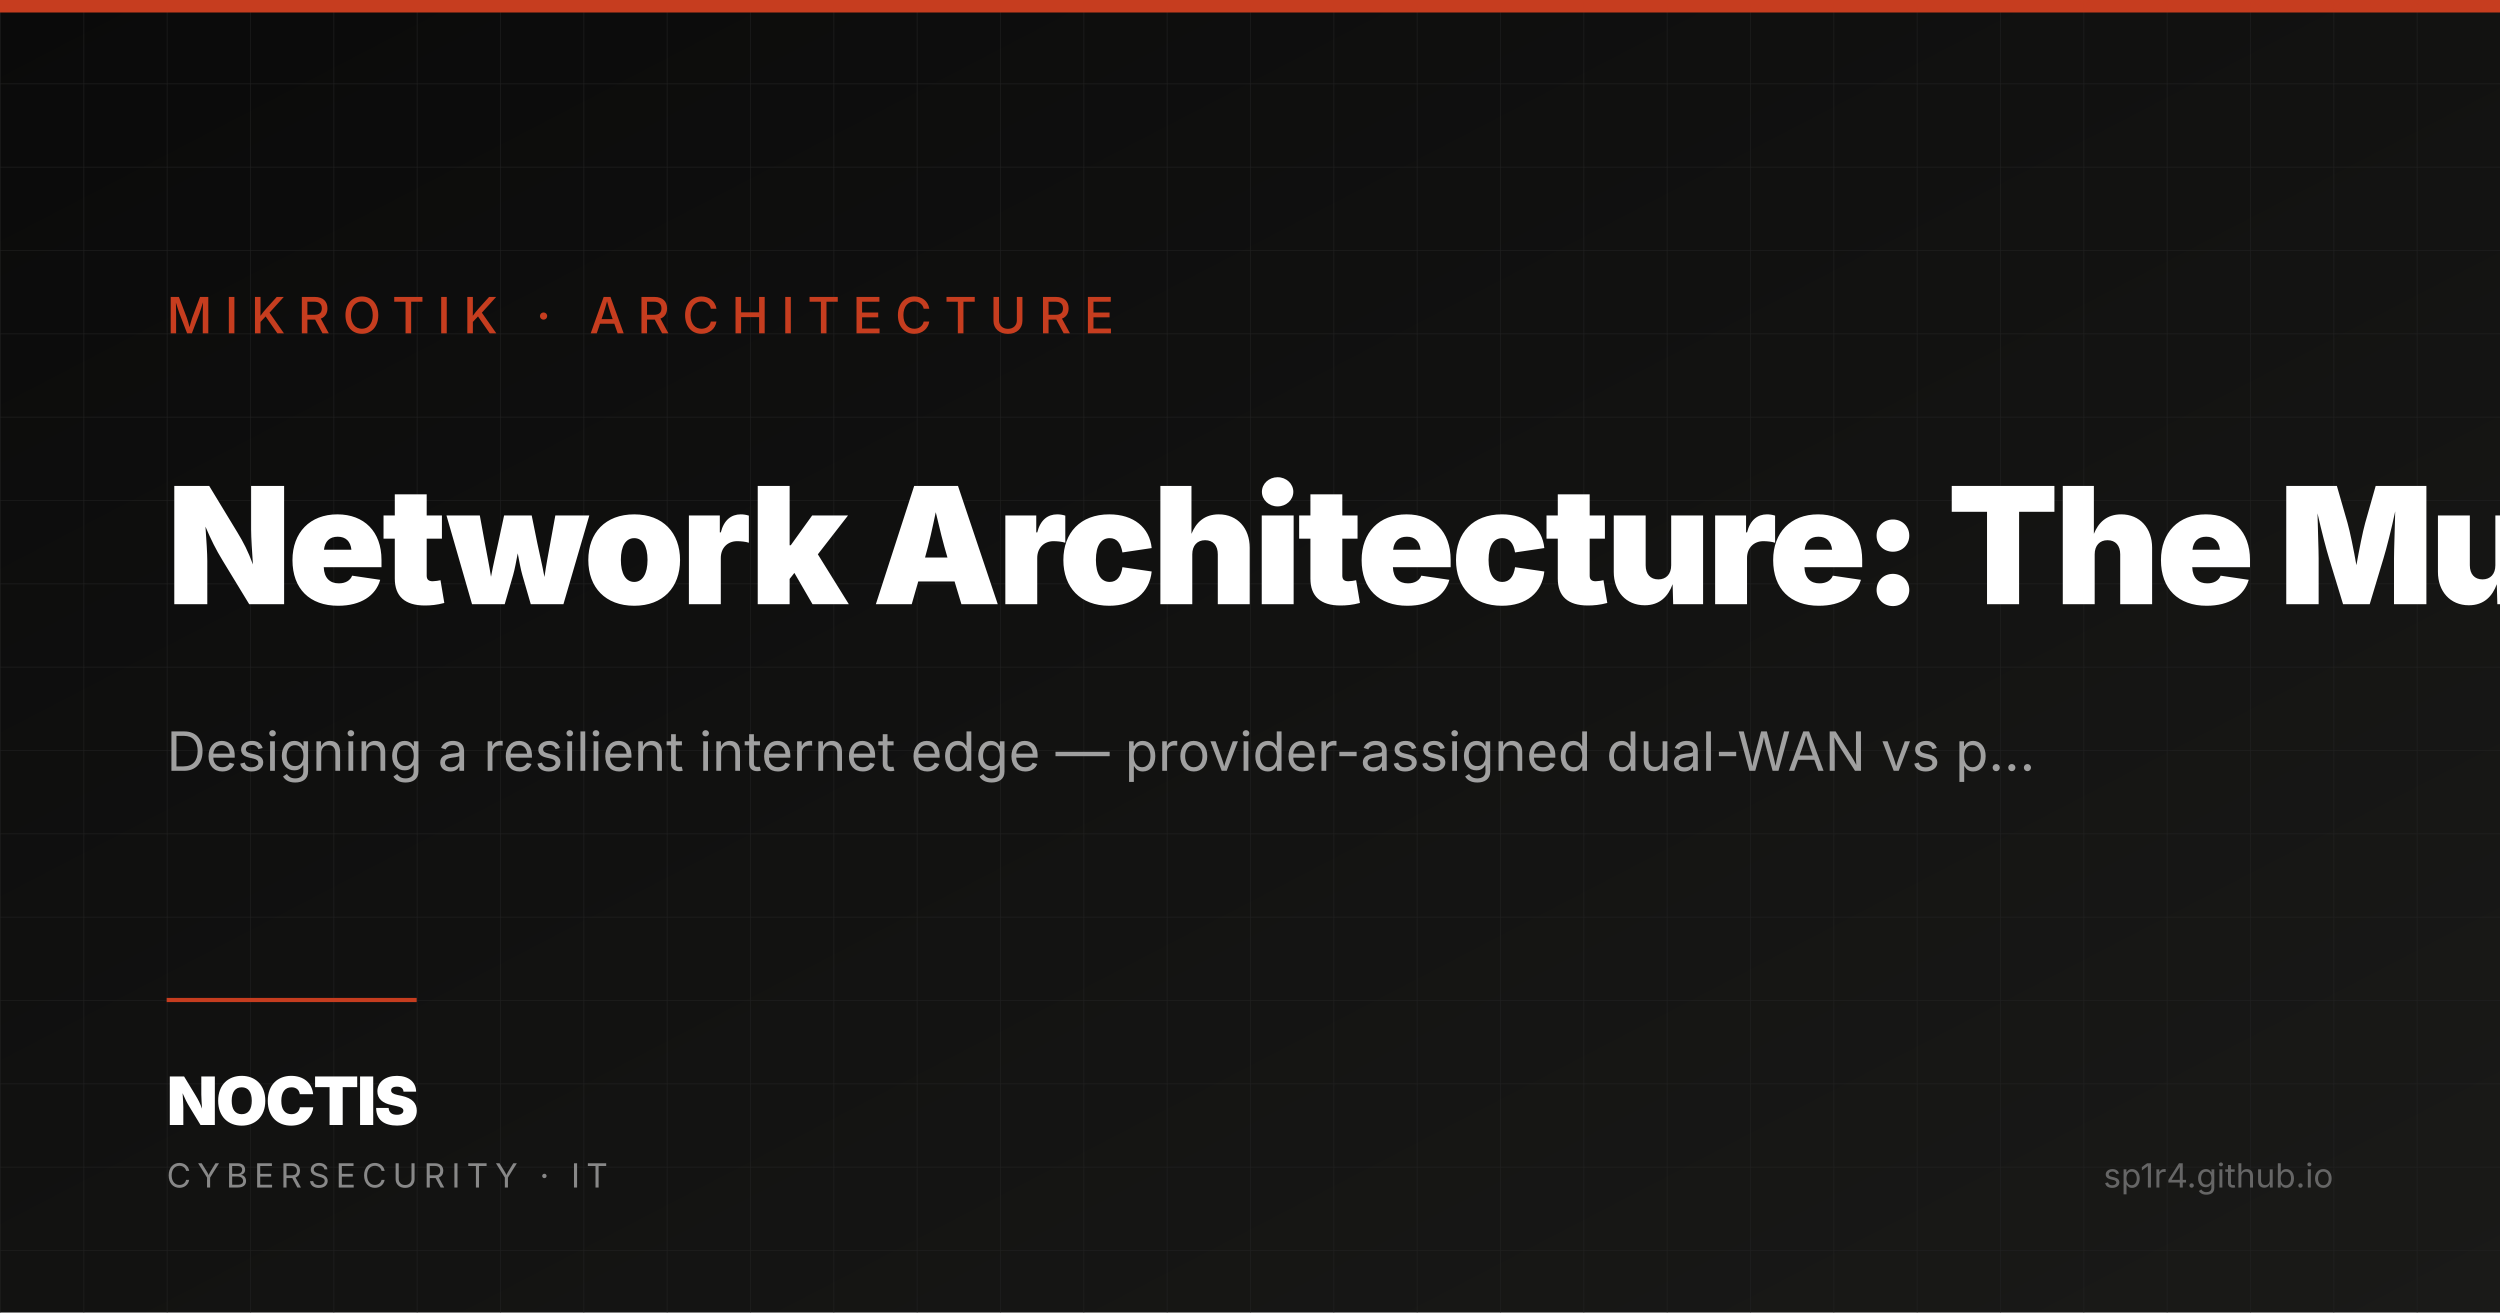
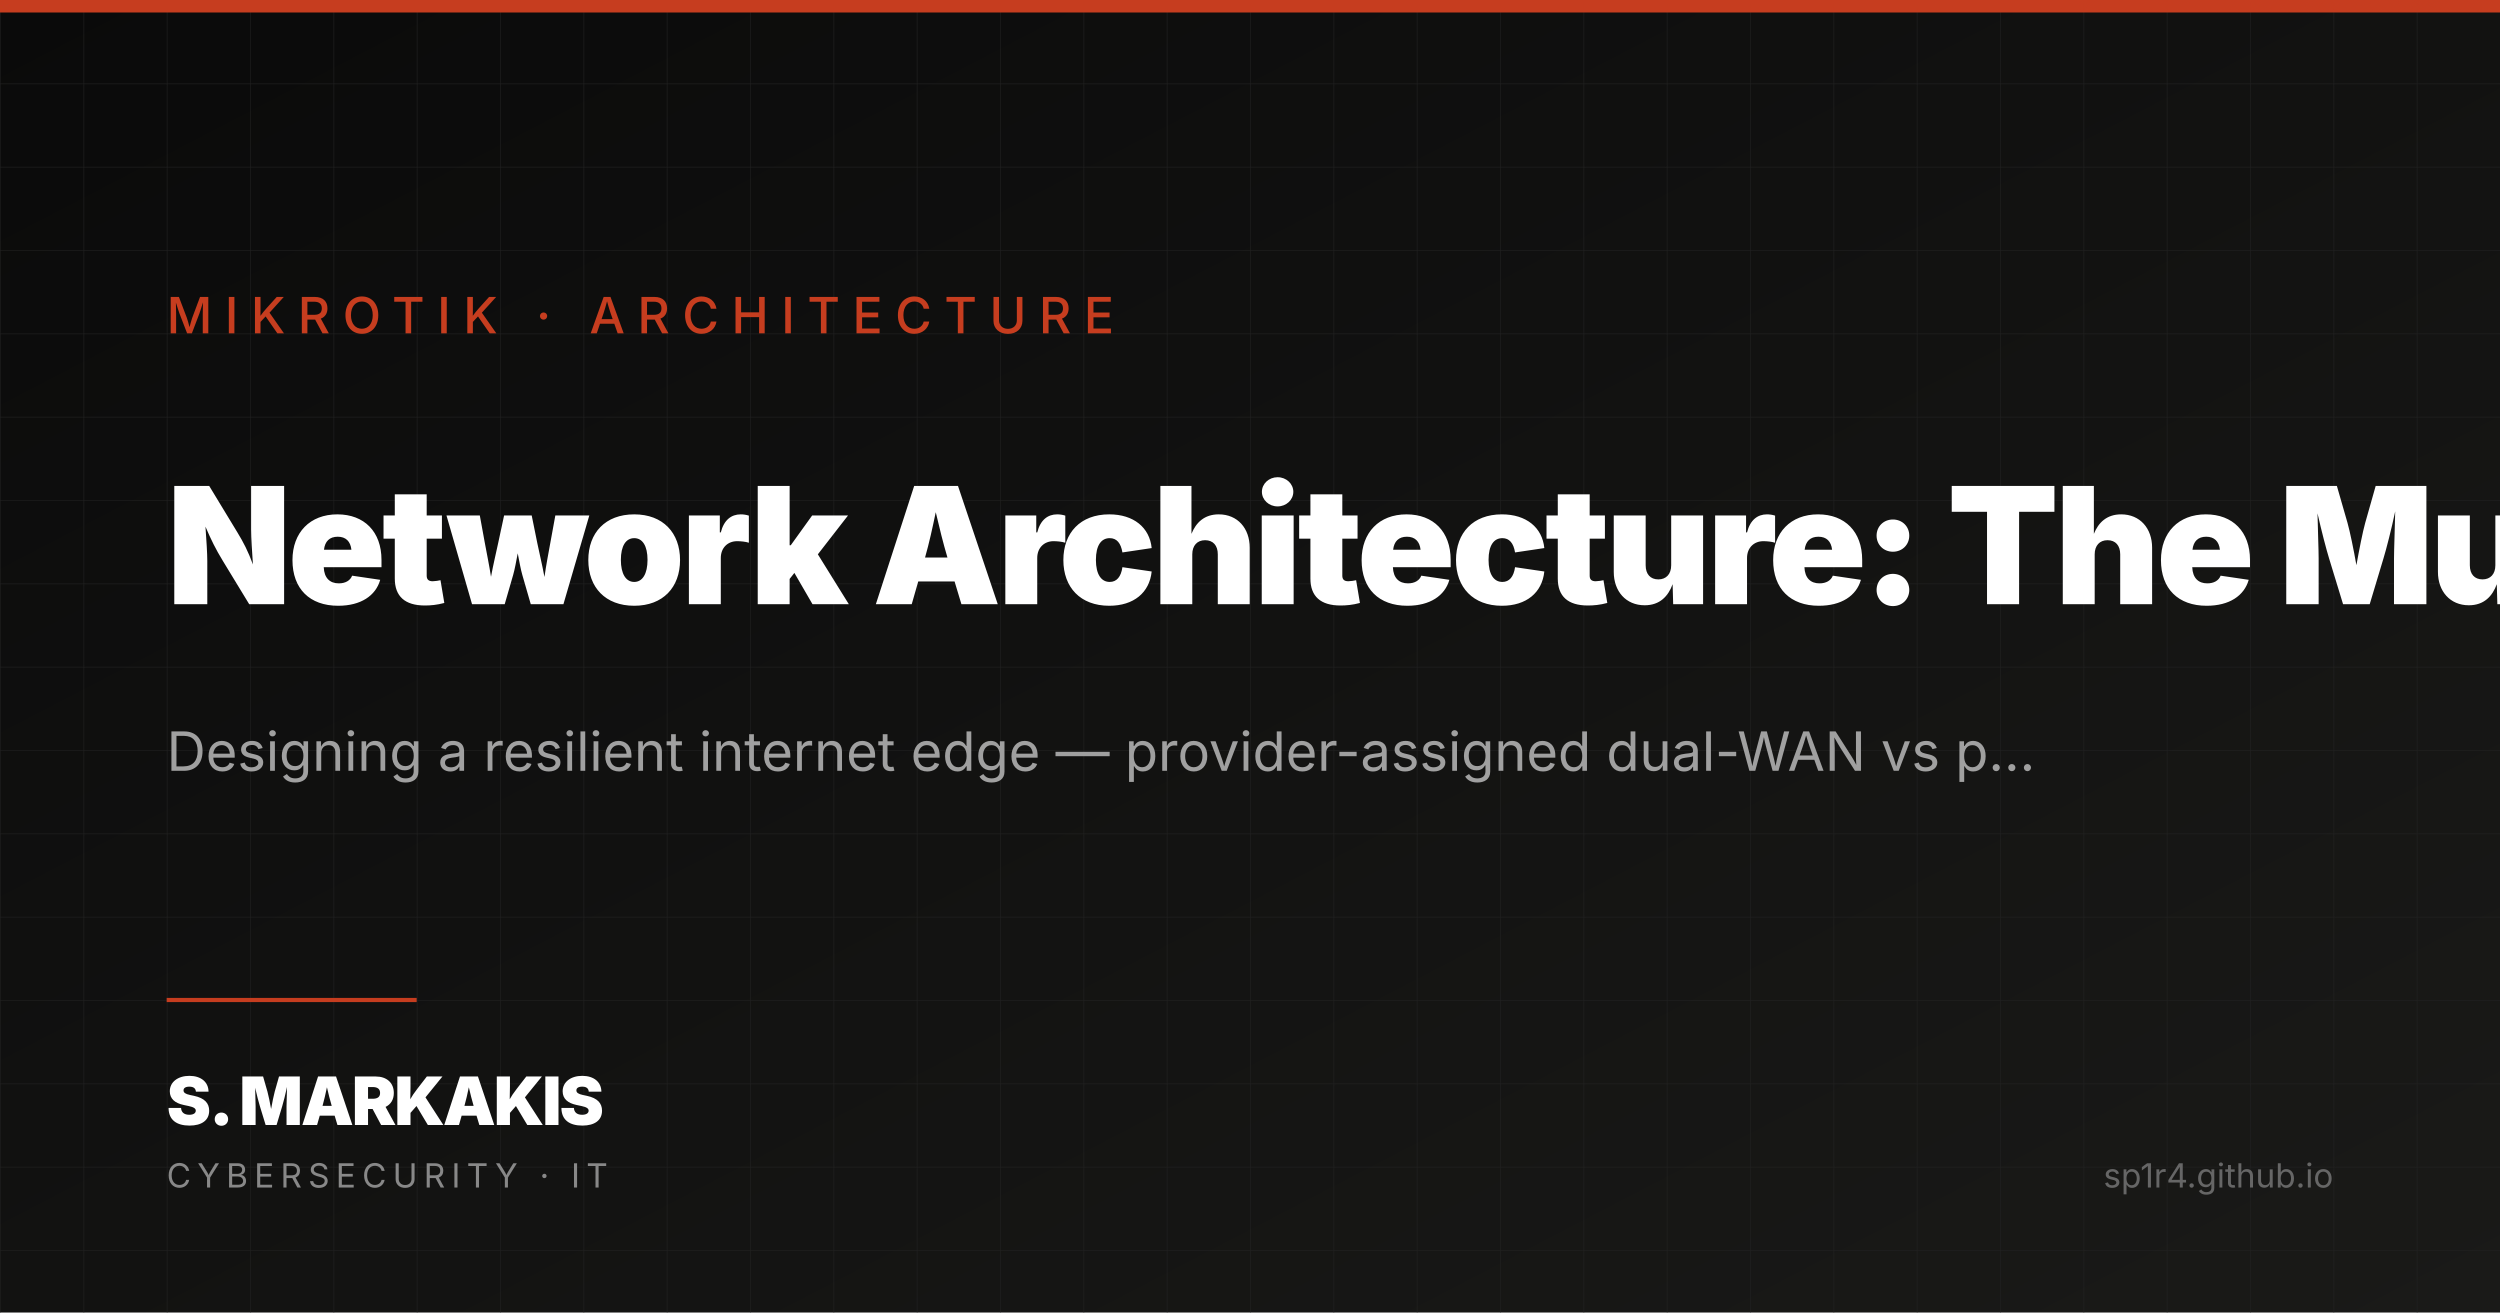
<svg xmlns="http://www.w3.org/2000/svg" viewBox="0 0 1200 630" width="1200" height="630">
  <defs>
    <linearGradient id="bg" x1="0" y1="0" x2="1" y2="1">
      <stop offset="0%" stop-color="#0a0a0a" />
      <stop offset="100%" stop-color="#1a1a18" />
    </linearGradient>
    <pattern id="grid" width="40" height="40" patternUnits="userSpaceOnUse">
      <path d="M 40 0 L 0 0 0 40" fill="none" stroke="#222" stroke-width="0.5" />
    </pattern>
  </defs>
  <rect width="1200" height="630" fill="url(#bg)" />
  <rect width="1200" height="630" fill="url(#grid)" />
  <rect x="0" y="0" width="1200" height="6" fill="#c63d1f" />
  <text x="80" y="160" font-family="Inter, Helvetica, Arial, sans-serif" font-size="24" font-weight="500" fill="#c63d1f" letter-spacing="6">MIKROTIK · ARCHITECTURE</text>
  <text x="80" y="290" font-family="Inter, Helvetica, Arial, sans-serif" font-size="78" font-weight="900" fill="#ffffff" letter-spacing="-2">Network Architecture: The Multi…</text>
  <text x="80" y="370" font-family="Inter, Helvetica, Arial, sans-serif" font-size="26" font-weight="400" fill="#a0a0a0">Designing a resilient internet edge — provider-assigned dual-WAN vs p…</text>
  <line x1="80" y1="480" x2="200" y2="480" stroke="#c63d1f" stroke-width="2" />
-   <text x="80" y="540" font-family="Inter, Helvetica, Arial, sans-serif" font-size="32" font-weight="900" fill="#ffffff" letter-spacing="-1">NOCTIS</text>
+   <text x="80" y="540" font-family="Inter, Helvetica, Arial, sans-serif" font-size="32" font-weight="900" fill="#ffffff" letter-spacing="-1">S. MARKAKIS</text>
  <text x="80" y="570" font-family="Inter, Helvetica, Arial, sans-serif" font-size="16" font-weight="400" fill="#888" letter-spacing="3">CYBERSECURITY · IT</text>
  <text x="1120" y="570" font-family="Inter, Helvetica, Arial, sans-serif" font-size="16" font-weight="400" fill="#666" text-anchor="end">sp1r4.github.io</text>
</svg>
